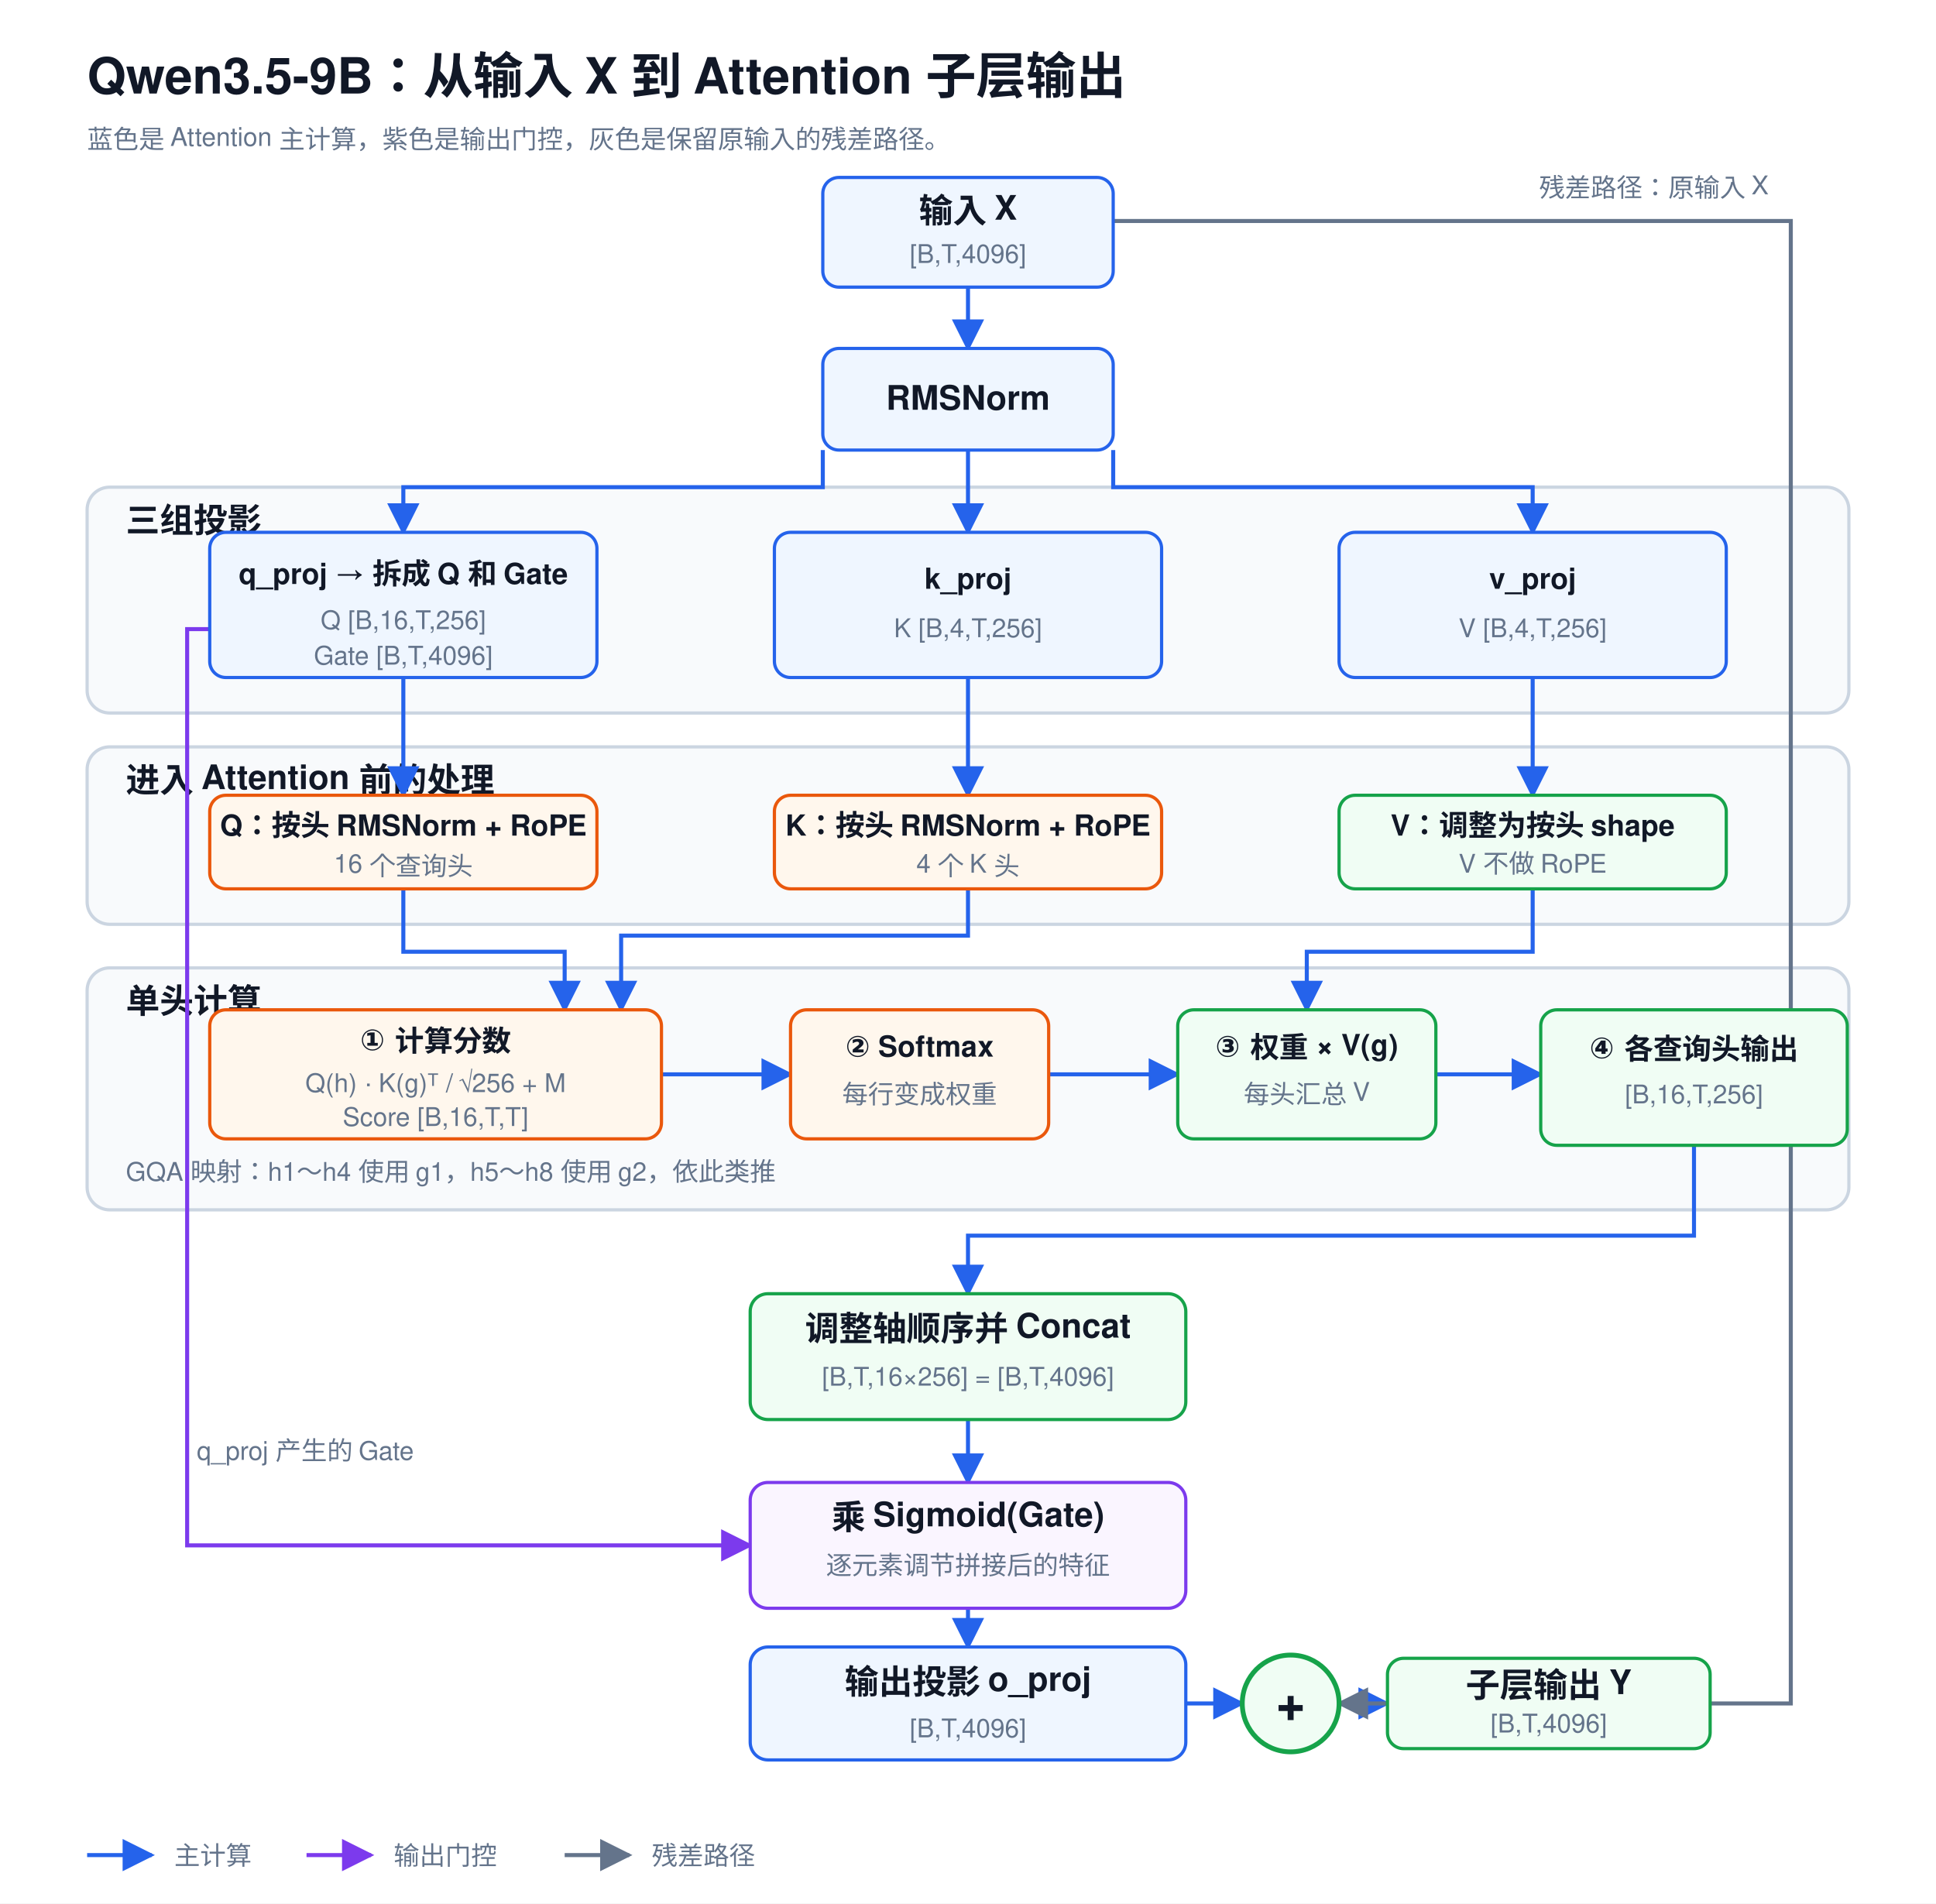
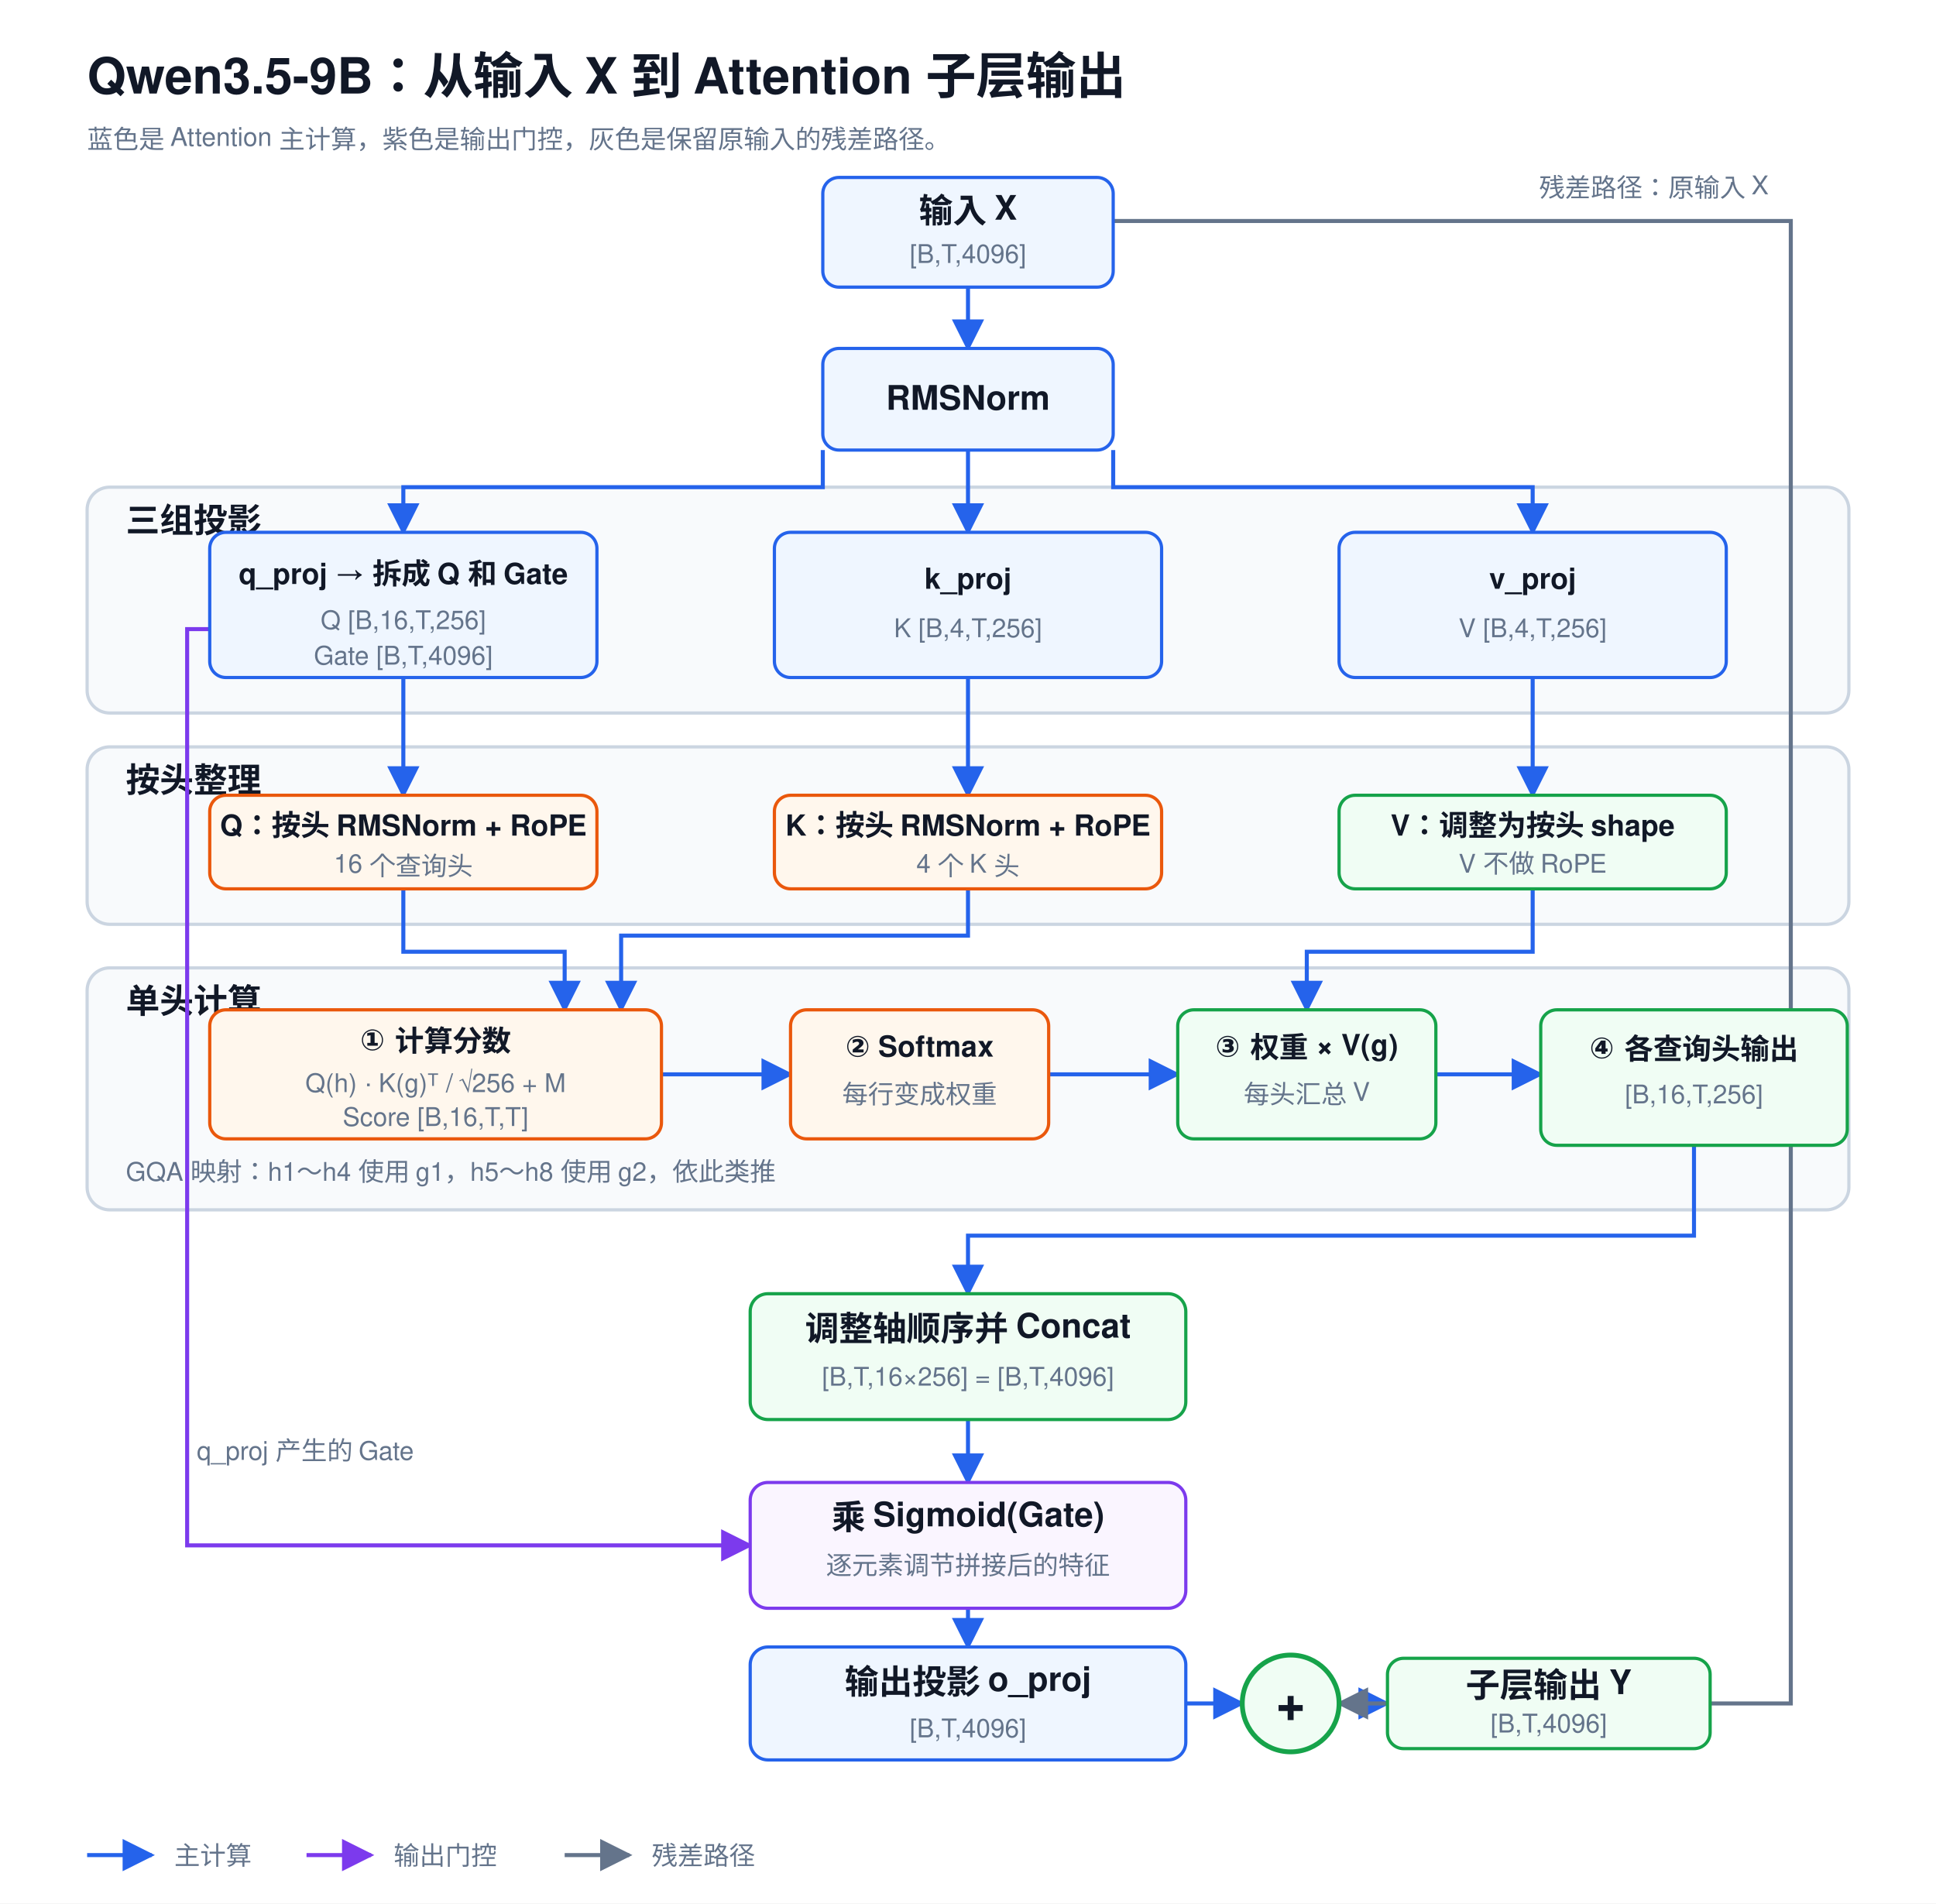
<svg xmlns="http://www.w3.org/2000/svg" width="1200" height="1180" viewBox="0 0 1200 1180" role="img" aria-labelledby="title desc">
  <defs>
    <marker id="arrow-blue" viewBox="0 0 10 10" refX="9" refY="5" markerWidth="8" markerHeight="8" orient="auto">
      <path d="M0 0L10 5L0 10z" fill="#2563EB" />
    </marker>
    <marker id="arrow-gray" viewBox="0 0 10 10" refX="9" refY="5" markerWidth="8" markerHeight="8" orient="auto">
      <path d="M0 0L10 5L0 10z" fill="#64748B" />
    </marker>
    <marker id="arrow-purple" viewBox="0 0 10 10" refX="9" refY="5" markerWidth="8" markerHeight="8" orient="auto">
      <path d="M0 0L10 5L0 10z" fill="#7C3AED" />
    </marker>
    <style>
      text { font-family: "Helvetica Neue", Helvetica, Arial, "PingFang SC", "Microsoft YaHei", sans-serif; fill: #111827; }
      .title { font-size: 31px; font-weight: 700; }
      .head { font-size: 21px; font-weight: 700; }
      .label { font-size: 18px; font-weight: 600; }
      .note { font-size: 16px; fill: #64748B; }
      .input { fill: #EFF6FF; stroke: #2563EB; stroke-width: 2; }
      .process { fill: #FFF7ED; stroke: #EA580C; stroke-width: 2; }
      .value { fill: #F0FDF4; stroke: #16A34A; stroke-width: 2; }
      .gate { fill: #FAF5FF; stroke: #7C3AED; stroke-width: 2; }
      .group { fill: #F8FAFC; stroke: #CBD5E1; stroke-width: 2; }
      .blue-line { fill: none; stroke: #2563EB; stroke-width: 2.5; marker-end: url(#arrow-blue); }
      .gray-line { fill: none; stroke: #64748B; stroke-width: 2.5; marker-end: url(#arrow-gray); }
      .purple-line { fill: none; stroke: #7C3AED; stroke-width: 2.5; marker-end: url(#arrow-purple); }
    </style>
  </defs>
  <rect width="1200" height="1180" fill="#FFFFFF" />
  <text x="54" y="58" class="title">Qwen3.5-9B：从输入 X 到 Attention 子层输出</text>
  <text x="54" y="92" class="note">蓝色是 Attention 主计算，紫色是输出门控，灰色是保留原输入的残差路径。</text>
  <rect x="54" y="302" width="1092" height="140" rx="14" class="group" />
  <text x="78" y="330" class="head">三组投影</text>
  <rect x="54" y="463" width="1092" height="110" rx="14" class="group" />
-   <text x="78" y="491" class="head">进入 Attention 前的处理</text>
+   <text x="78" y="491" class="head">按头整理</text>
  <rect x="54" y="600" width="1092" height="150" rx="14" class="group" />
  <text x="78" y="628" class="head">单头计算</text>
  <text x="78" y="732" class="note">GQA 映射：h1～h4 使用 g1，h5～h8 使用 g2，依此类推</text>
  <path d="M600 178 V216" class="blue-line" />
  <path d="M510 279 V302 H250 V330" class="blue-line" />
  <path d="M600 279 V330" class="blue-line" />
  <path d="M690 279 V302 H950 V330" class="blue-line" />
  <path d="M250 420 V493" class="blue-line" />
  <path d="M600 420 V493" class="blue-line" />
  <path d="M950 420 V493" class="blue-line" />
  <path d="M250 551 V590 H350 V626" class="blue-line" />
  <path d="M600 551 V580 H385 V626" class="blue-line" />
  <path d="M950 551 V590 H810 V626" class="blue-line" />
  <path d="M410 666 H490" class="blue-line" />
  <path d="M650 666 H730" class="blue-line" />
  <path d="M890 666 H955" class="blue-line" />
  <path d="M1050 710 V766 H600 V802" class="blue-line" />
  <path d="M600 880 V919" class="blue-line" />
  <path d="M600 997 V1021" class="blue-line" />
  <path d="M735 1056 H770" class="blue-line" />
  <path d="M830 1056 H860" class="blue-line" />
  <path d="M130 390 H116 V958 H465" class="purple-line" />
  <path d="M690 137 H1110 V1056 H830" class="gray-line" />
  <rect x="510" y="110" width="180" height="68" rx="10" class="input" />
  <text x="600" y="138" text-anchor="middle" class="head">输入 X</text>
  <text x="600" y="163" text-anchor="middle" class="note">[B,T,4096]</text>
  <rect x="510" y="216" width="180" height="63" rx="10" class="input" />
  <text x="600" y="254" text-anchor="middle" class="head">RMSNorm</text>
  <rect x="130" y="330" width="240" height="90" rx="10" class="input" />
  <text x="250" y="362" text-anchor="middle" class="label">q_proj → 拆成 Q 和 Gate</text>
  <text x="250" y="390" text-anchor="middle" class="note">Q [B,16,T,256]</text>
  <text x="250" y="412" text-anchor="middle" class="note">Gate [B,T,4096]</text>
  <rect x="480" y="330" width="240" height="90" rx="10" class="input" />
  <text x="600" y="365" text-anchor="middle" class="label">k_proj</text>
  <text x="600" y="395" text-anchor="middle" class="note">K [B,4,T,256]</text>
  <rect x="830" y="330" width="240" height="90" rx="10" class="input" />
  <text x="950" y="365" text-anchor="middle" class="label">v_proj</text>
  <text x="950" y="395" text-anchor="middle" class="note">V [B,4,T,256]</text>
  <rect x="130" y="493" width="240" height="58" rx="10" class="process" />
  <text x="250" y="518" text-anchor="middle" class="label">Q：按头 RMSNorm + RoPE</text>
  <text x="250" y="541" text-anchor="middle" class="note">16 个查询头</text>
  <rect x="480" y="493" width="240" height="58" rx="10" class="process" />
  <text x="600" y="518" text-anchor="middle" class="label">K：按头 RMSNorm + RoPE</text>
  <text x="600" y="541" text-anchor="middle" class="note">4 个 K 头</text>
  <rect x="830" y="493" width="240" height="58" rx="10" class="value" />
  <text x="950" y="518" text-anchor="middle" class="label">V：调整为按头 shape</text>
  <text x="950" y="541" text-anchor="middle" class="note">V 不做 RoPE</text>
  <rect x="130" y="626" width="280" height="80" rx="10" class="process" />
  <text x="270" y="651" text-anchor="middle" class="label">① 计算分数</text>
  <text x="270" y="677" text-anchor="middle" class="note">Q(h) · K(g)ᵀ / √256 + M</text>
  <text x="270" y="698" text-anchor="middle" class="note">Score [B,16,T,T]</text>
  <rect x="490" y="626" width="160" height="80" rx="10" class="process" />
  <text x="570" y="655" text-anchor="middle" class="label">② Softmax</text>
  <text x="570" y="684" text-anchor="middle" class="note">每行变成权重</text>
  <rect x="730" y="626" width="160" height="80" rx="10" class="value" />
  <text x="810" y="655" text-anchor="middle" class="label">③ 权重 × V(g)</text>
  <text x="810" y="684" text-anchor="middle" class="note">每头汇总 V</text>
  <rect x="955" y="626" width="190" height="84" rx="10" class="value" />
  <text x="1050" y="656" text-anchor="middle" class="label">④ 各查询头输出</text>
  <text x="1050" y="684" text-anchor="middle" class="note">[B,16,T,256]</text>
  <rect x="465" y="802" width="270" height="78" rx="11" class="value" />
  <text x="600" y="831" text-anchor="middle" class="head">调整轴顺序并 Concat</text>
  <text x="600" y="859" text-anchor="middle" class="note">[B,T,16×256] = [B,T,4096]</text>
  <rect x="465" y="919" width="270" height="78" rx="11" class="gate" />
  <text x="600" y="948" text-anchor="middle" class="head">乘 Sigmoid(Gate)</text>
  <text x="600" y="976" text-anchor="middle" class="note">逐元素调节拼接后的特征</text>
  <rect x="465" y="1021" width="270" height="70" rx="11" class="input" />
  <text x="600" y="1050" text-anchor="middle" class="head">输出投影 o_proj</text>
  <text x="600" y="1077" text-anchor="middle" class="note">[B,T,4096]</text>
  <circle cx="800" cy="1056" r="30" fill="#F0FDF4" stroke="#16A34A" stroke-width="3" />
  <text x="800" y="1066" text-anchor="middle" font-size="31" font-weight="700">+</text>
  <rect x="860" y="1028" width="200" height="56" rx="10" class="value" />
  <text x="960" y="1052" text-anchor="middle" class="head">子层输出 Y</text>
  <text x="960" y="1074" text-anchor="middle" class="note">[B,T,4096]</text>
  <text x="122" y="905" class="note" fill="#7C3AED">q_proj 产生的 Gate</text>
  <text x="954" y="122" class="note">残差路径：原输入 X</text>
  <line x1="54" y1="1150" x2="94" y2="1150" stroke="#2563EB" stroke-width="2.5" marker-end="url(#arrow-blue)" />
  <text x="108" y="1156" class="note">主计算</text>
  <line x1="190" y1="1150" x2="230" y2="1150" stroke="#7C3AED" stroke-width="2.5" marker-end="url(#arrow-purple)" />
  <text x="244" y="1156" class="note">输出门控</text>
  <line x1="350" y1="1150" x2="390" y2="1150" stroke="#64748B" stroke-width="2.5" marker-end="url(#arrow-gray)" />
  <text x="404" y="1156" class="note">残差路径</text>
</svg>
